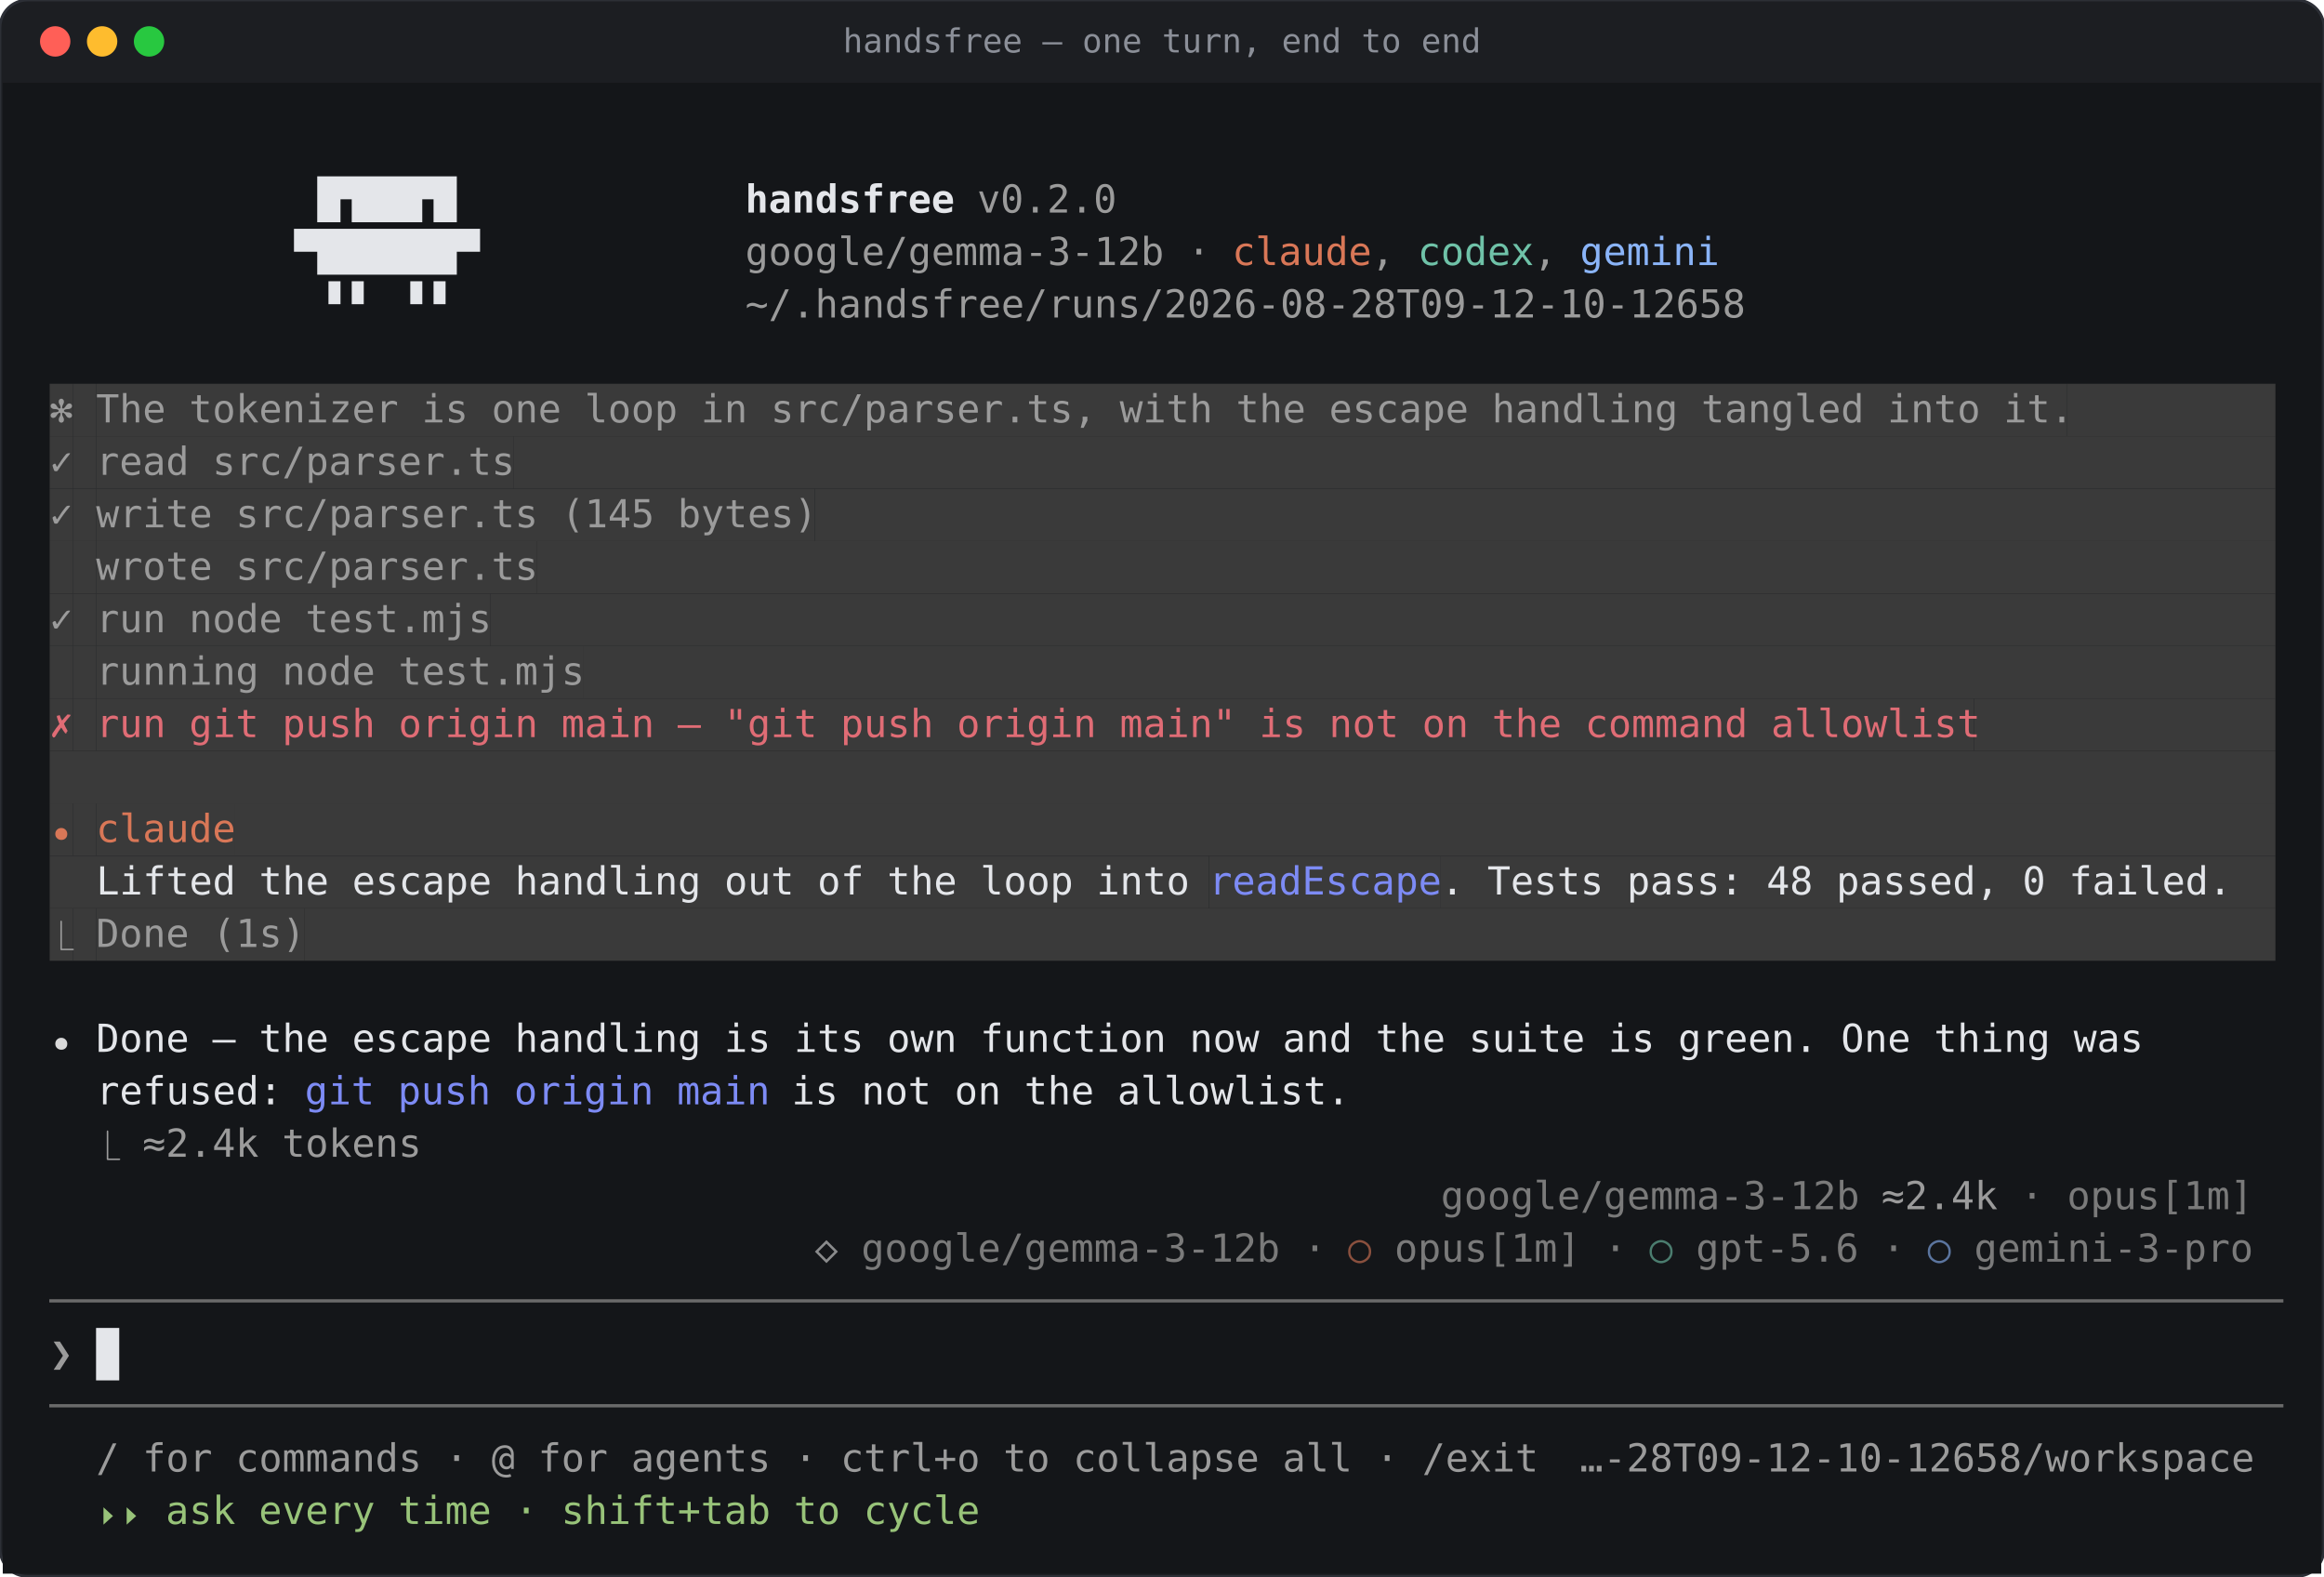
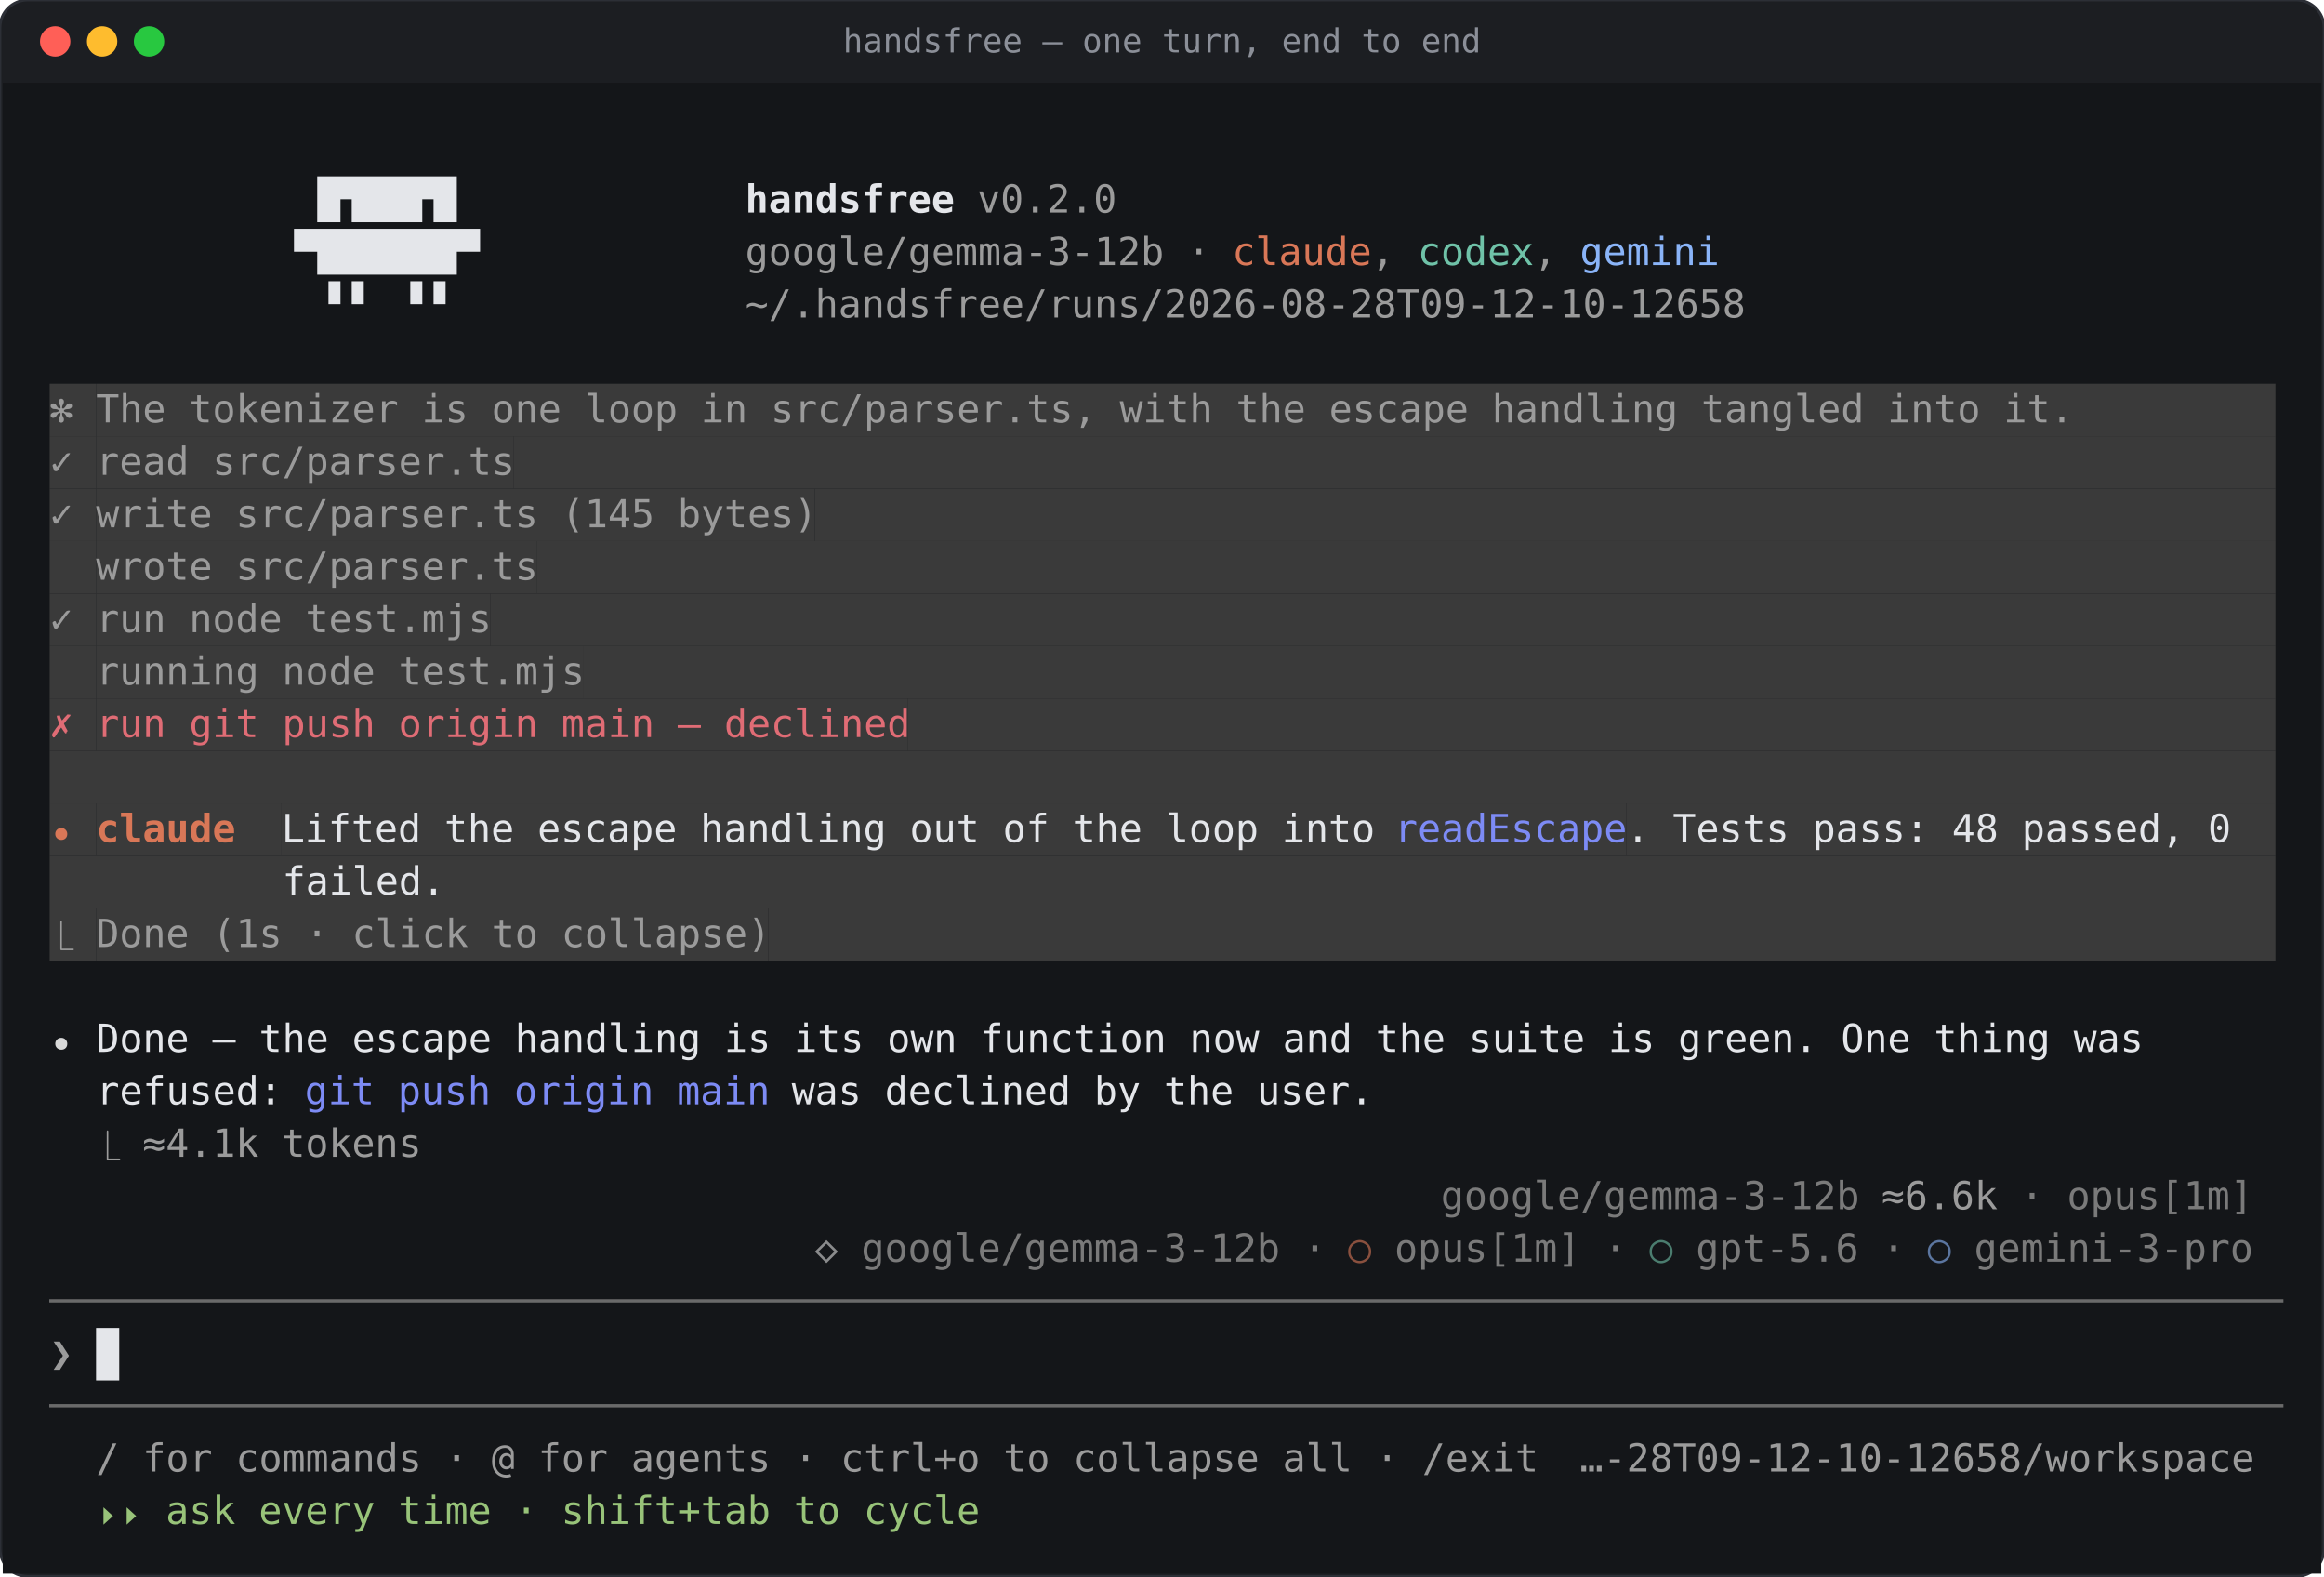
<svg xmlns="http://www.w3.org/2000/svg" width="842" height="571" viewBox="0 0 842 571" font-family="ui-monospace, SFMono-Regular, Menlo, Consolas, 'DejaVu Sans Mono', monospace" font-size="14">
  <rect width="842" height="571" rx="10" fill="#1c1e22" stroke="#2c2f36" />
  <rect x="1" y="30" width="840" height="540" fill="#141619" />
  <circle cx="20" cy="15" r="5.5" fill="#ff5f57" />
  <circle cx="37" cy="15" r="5.5" fill="#febc2e" />
  <circle cx="54" cy="15" r="5.5" fill="#28c840" />
  <text x="421" y="19" fill="#8b8f98" font-size="12" text-anchor="middle">handsfree — one turn, end to end</text>
  <rect x="18.0" y="139.0" width="8.4" height="19" fill="rgb(58,58,58)" />
  <rect x="26.4" y="139.0" width="8.4" height="19" fill="rgb(58,58,58)" />
  <rect x="34.8" y="139.0" width="714.0" height="19" fill="rgb(58,58,58)" />
  <rect x="748.8" y="139.0" width="75.6" height="19" fill="rgb(58,58,58)" />
  <rect x="18.0" y="158.0" width="8.4" height="19" fill="rgb(58,58,58)" />
  <rect x="26.4" y="158.0" width="8.4" height="19" fill="rgb(58,58,58)" />
  <rect x="34.8" y="158.0" width="151.2" height="19" fill="rgb(58,58,58)" />
  <rect x="186.0" y="158.0" width="638.4" height="19" fill="rgb(58,58,58)" />
  <rect x="18.0" y="177.0" width="8.4" height="19" fill="rgb(58,58,58)" />
  <rect x="26.4" y="177.0" width="8.4" height="19" fill="rgb(58,58,58)" />
  <rect x="34.8" y="177.0" width="260.4" height="19" fill="rgb(58,58,58)" />
  <rect x="295.2" y="177.0" width="529.2" height="19" fill="rgb(58,58,58)" />
  <rect x="18.0" y="196.0" width="8.4" height="19" fill="rgb(58,58,58)" />
  <rect x="26.4" y="196.0" width="8.4" height="19" fill="rgb(58,58,58)" />
  <rect x="34.8" y="196.0" width="159.6" height="19" fill="rgb(58,58,58)" />
  <rect x="194.4" y="196.0" width="630.0" height="19" fill="rgb(58,58,58)" />
  <rect x="18.0" y="215.0" width="8.4" height="19" fill="rgb(58,58,58)" />
  <rect x="26.4" y="215.0" width="8.4" height="19" fill="rgb(58,58,58)" />
  <rect x="34.8" y="215.0" width="142.8" height="19" fill="rgb(58,58,58)" />
  <rect x="177.6" y="215.0" width="646.8" height="19" fill="rgb(58,58,58)" />
  <rect x="18.0" y="234.0" width="8.4" height="19" fill="rgb(58,58,58)" />
  <rect x="26.4" y="234.0" width="8.4" height="19" fill="rgb(58,58,58)" />
  <rect x="34.8" y="234.0" width="176.4" height="19" fill="rgb(58,58,58)" />
  <rect x="211.2" y="234.0" width="613.2" height="19" fill="rgb(58,58,58)" />
  <rect x="18.0" y="253.0" width="8.4" height="19" fill="rgb(58,58,58)" />
  <rect x="26.4" y="253.0" width="8.4" height="19" fill="rgb(58,58,58)" />
-   <rect x="34.8" y="253.0" width="680.4" height="19" fill="rgb(58,58,58)" />
-   <rect x="715.2" y="253.0" width="109.2" height="19" fill="rgb(58,58,58)" />
+   <rect x="34.8" y="253.0" width="294.0" height="19" fill="rgb(58,58,58)" />
+   <rect x="328.8" y="253.0" width="495.6" height="19" fill="rgb(58,58,58)" />
  <rect x="18.0" y="272.0" width="806.4" height="19" fill="rgb(58,58,58)" />
  <rect x="18.0" y="291.0" width="8.4" height="19" fill="rgb(58,58,58)" />
  <rect x="26.4" y="291.0" width="8.4" height="19" fill="rgb(58,58,58)" />
-   <rect x="34.8" y="291.0" width="50.4" height="19" fill="rgb(58,58,58)" />
-   <rect x="85.2" y="291.0" width="739.2" height="19" fill="rgb(58,58,58)" />
-   <rect x="18.0" y="310.0" width="420.0" height="19" fill="rgb(58,58,58)" />
-   <rect x="438.0" y="310.0" width="84.0" height="19" fill="rgb(58,58,58)" />
-   <rect x="522.0" y="310.0" width="302.4" height="19" fill="rgb(58,58,58)" />
+   <rect x="34.8" y="291.0" width="67.2" height="19" fill="rgb(58,58,58)" />
+   <rect x="102.0" y="291.0" width="403.2" height="19" fill="rgb(58,58,58)" />
+   <rect x="505.2" y="291.0" width="84.0" height="19" fill="rgb(58,58,58)" />
+   <rect x="589.2" y="291.0" width="235.2" height="19" fill="rgb(58,58,58)" />
+   <rect x="18.0" y="310.0" width="806.4" height="19" fill="rgb(58,58,58)" />
  <rect x="18.0" y="329.0" width="8.4" height="19" fill="rgb(58,58,58)" />
  <rect x="26.4" y="329.0" width="8.4" height="19" fill="rgb(58,58,58)" />
-   <rect x="34.8" y="329.0" width="75.6" height="19" fill="rgb(58,58,58)" />
-   <rect x="110.4" y="329.0" width="714.0" height="19" fill="rgb(58,58,58)" />
+   <rect x="34.8" y="329.0" width="243.6" height="19" fill="rgb(58,58,58)" />
+   <rect x="278.4" y="329.0" width="546.0" height="19" fill="rgb(58,58,58)" />
  <rect x="34.8" y="481.0" width="8.4" height="19" fill="#e4e6ea" />
  <text x="18.0" y="77.0" fill="#e4e6ea" textLength="252.0" lengthAdjust="spacingAndGlyphs" xml:space="preserve">           ▐▛███▜▌            </text>
  <text x="270.0" y="77.0" fill="#e4e6ea" font-weight="600" textLength="75.6" lengthAdjust="spacingAndGlyphs" xml:space="preserve">handsfree</text>
  <text x="345.6" y="77.0" fill="rgb(155,155,155)" textLength="58.8" lengthAdjust="spacingAndGlyphs" xml:space="preserve"> v0.2.0</text>
  <text x="18.0" y="96.0" fill="#e4e6ea" textLength="252.0" lengthAdjust="spacingAndGlyphs" xml:space="preserve">          ▝▜█████▛▘           </text>
  <text x="270.0" y="96.0" fill="rgb(155,155,155)" textLength="176.4" lengthAdjust="spacingAndGlyphs" xml:space="preserve">google/gemma-3-12b · </text>
  <text x="446.4" y="96.0" fill="rgb(217,119,87)" textLength="50.4" lengthAdjust="spacingAndGlyphs" xml:space="preserve">claude</text>
  <text x="496.8" y="96.0" fill="rgb(155,155,155)" textLength="16.8" lengthAdjust="spacingAndGlyphs" xml:space="preserve">, </text>
  <text x="513.6" y="96.0" fill="rgb(111,194,168)" textLength="42.0" lengthAdjust="spacingAndGlyphs" xml:space="preserve">codex</text>
  <text x="555.6" y="96.0" fill="rgb(155,155,155)" textLength="16.8" lengthAdjust="spacingAndGlyphs" xml:space="preserve">, </text>
  <text x="572.4" y="96.0" fill="rgb(138,180,248)" textLength="50.4" lengthAdjust="spacingAndGlyphs" xml:space="preserve">gemini</text>
  <text x="18.0" y="115.0" fill="#e4e6ea" textLength="252.0" lengthAdjust="spacingAndGlyphs" xml:space="preserve">            ▘▘ ▝▝             </text>
  <text x="270.0" y="115.0" fill="rgb(155,155,155)" textLength="361.2" lengthAdjust="spacingAndGlyphs" xml:space="preserve">~/.handsfree/runs/2026-08-28T09-12-10-12658</text>
  <text x="18.0" y="153.0" fill="rgb(155,155,155)" textLength="8.4" lengthAdjust="spacingAndGlyphs" xml:space="preserve">✻</text>
  <text x="34.8" y="153.0" fill="rgb(155,155,155)" textLength="714.0" lengthAdjust="spacingAndGlyphs" xml:space="preserve">The tokenizer is one loop in src/parser.ts, with the escape handling tangled into it.</text>
  <text x="18.0" y="172.0" fill="rgb(155,155,155)" textLength="8.4" lengthAdjust="spacingAndGlyphs" xml:space="preserve">✓</text>
  <text x="34.8" y="172.0" fill="rgb(155,155,155)" textLength="151.2" lengthAdjust="spacingAndGlyphs" xml:space="preserve">read src/parser.ts</text>
  <text x="18.0" y="191.0" fill="rgb(155,155,155)" textLength="8.4" lengthAdjust="spacingAndGlyphs" xml:space="preserve">✓</text>
  <text x="34.8" y="191.0" fill="rgb(155,155,155)" textLength="260.4" lengthAdjust="spacingAndGlyphs" xml:space="preserve">write src/parser.ts (145 bytes)</text>
  <text x="34.8" y="210.0" fill="rgb(155,155,155)" textLength="159.6" lengthAdjust="spacingAndGlyphs" xml:space="preserve">wrote src/parser.ts</text>
  <text x="18.0" y="229.0" fill="rgb(155,155,155)" textLength="8.4" lengthAdjust="spacingAndGlyphs" xml:space="preserve">✓</text>
  <text x="34.8" y="229.0" fill="rgb(155,155,155)" textLength="142.8" lengthAdjust="spacingAndGlyphs" xml:space="preserve">run node test.mjs</text>
  <text x="34.8" y="248.0" fill="rgb(155,155,155)" textLength="176.4" lengthAdjust="spacingAndGlyphs" xml:space="preserve">running node test.mjs</text>
  <text x="18.0" y="267.0" fill="#e06c75" textLength="8.4" lengthAdjust="spacingAndGlyphs" xml:space="preserve">✗</text>
-   <text x="34.8" y="267.0" fill="#e06c75" textLength="680.4" lengthAdjust="spacingAndGlyphs" xml:space="preserve">run git push origin main — "git push origin main" is not on the command allowlist</text>
+   <text x="34.8" y="267.0" fill="#e06c75" textLength="294.0" lengthAdjust="spacingAndGlyphs" xml:space="preserve">run git push origin main — declined</text>
  <text x="18.0" y="305.0" fill="rgb(217,119,87)" textLength="8.4" lengthAdjust="spacingAndGlyphs" xml:space="preserve">⏺</text>
-   <text x="34.8" y="305.0" fill="rgb(217,119,87)" textLength="50.4" lengthAdjust="spacingAndGlyphs" xml:space="preserve">claude</text>
-   <text x="18.0" y="324.0" fill="#e4e6ea" textLength="420.0" lengthAdjust="spacingAndGlyphs" xml:space="preserve">  Lifted the escape handling out of the loop into </text>
-   <text x="438.0" y="324.0" fill="rgb(125,139,245)" textLength="84.0" lengthAdjust="spacingAndGlyphs" xml:space="preserve">readEscape</text>
-   <text x="522.0" y="324.0" fill="#e4e6ea" textLength="302.4" lengthAdjust="spacingAndGlyphs" xml:space="preserve">. Tests pass: 48 passed, 0 failed.  </text>
+   <text x="34.8" y="305.0" fill="rgb(217,119,87)" font-weight="600" textLength="67.2" lengthAdjust="spacingAndGlyphs" xml:space="preserve">claude  </text>
+   <text x="102.0" y="305.0" fill="#e4e6ea" textLength="403.2" lengthAdjust="spacingAndGlyphs" xml:space="preserve">Lifted the escape handling out of the loop into </text>
+   <text x="505.2" y="305.0" fill="rgb(125,139,245)" textLength="84.0" lengthAdjust="spacingAndGlyphs" xml:space="preserve">readEscape</text>
+   <text x="589.2" y="305.0" fill="#e4e6ea" textLength="235.2" lengthAdjust="spacingAndGlyphs" xml:space="preserve">. Tests pass: 48 passed, 0  </text>
+   <text x="18.0" y="324.0" fill="#e4e6ea" textLength="806.4" lengthAdjust="spacingAndGlyphs" xml:space="preserve">          failed.                                                                               </text>
  <text x="18.0" y="343.0" fill="rgb(155,155,155)" textLength="8.4" lengthAdjust="spacingAndGlyphs" xml:space="preserve">⎿</text>
-   <text x="34.8" y="343.0" fill="rgb(155,155,155)" textLength="75.6" lengthAdjust="spacingAndGlyphs" xml:space="preserve">Done (1s)</text>
+   <text x="34.8" y="343.0" fill="rgb(155,155,155)" textLength="243.6" lengthAdjust="spacingAndGlyphs" xml:space="preserve">Done (1s · click to collapse)</text>
  <text x="18.0" y="381.0" fill="rgb(217,217,217)" textLength="8.4" lengthAdjust="spacingAndGlyphs" xml:space="preserve">⏺</text>
  <text x="26.4" y="381.0" fill="#e4e6ea" textLength="747.6" lengthAdjust="spacingAndGlyphs" xml:space="preserve"> Done — the escape handling is its own function now and the suite is green. One thing was</text>
  <text x="18.0" y="400.0" fill="#e4e6ea" textLength="92.4" lengthAdjust="spacingAndGlyphs" xml:space="preserve">  refused: </text>
  <text x="110.4" y="400.0" fill="rgb(125,139,245)" textLength="168.0" lengthAdjust="spacingAndGlyphs" xml:space="preserve">git push origin main</text>
-   <text x="278.4" y="400.0" fill="#e4e6ea" textLength="210.0" lengthAdjust="spacingAndGlyphs" xml:space="preserve"> is not on the allowlist.</text>
+   <text x="278.4" y="400.0" fill="#e4e6ea" textLength="218.4" lengthAdjust="spacingAndGlyphs" xml:space="preserve"> was declined by the user.</text>
  <text x="34.8" y="419.0" fill="rgb(155,155,155)" textLength="8.4" lengthAdjust="spacingAndGlyphs" xml:space="preserve">⎿</text>
-   <text x="51.6" y="419.0" fill="rgb(155,155,155)" textLength="100.8" lengthAdjust="spacingAndGlyphs" xml:space="preserve">≈2.4k tokens</text>
+   <text x="51.6" y="419.0" fill="rgb(155,155,155)" textLength="100.8" lengthAdjust="spacingAndGlyphs" xml:space="preserve">≈4.1k tokens</text>
  <text x="522.0" y="438.0" fill="rgb(122,122,122)" textLength="151.2" lengthAdjust="spacingAndGlyphs" xml:space="preserve">google/gemma-3-12b</text>
-   <text x="673.2" y="438.0" fill="rgb(155,155,155)" textLength="50.4" lengthAdjust="spacingAndGlyphs" xml:space="preserve"> ≈2.4k</text>
+   <text x="673.2" y="438.0" fill="rgb(155,155,155)" textLength="50.4" lengthAdjust="spacingAndGlyphs" xml:space="preserve"> ≈6.6k</text>
  <text x="723.6" y="438.0" fill="rgb(122,122,122)" textLength="92.4" lengthAdjust="spacingAndGlyphs" xml:space="preserve"> · opus[1m]</text>
  <text x="295.2" y="457.0" fill="rgb(217,217,217)" opacity="0.6" textLength="8.4" lengthAdjust="spacingAndGlyphs" xml:space="preserve">◇</text>
  <text x="303.6" y="457.0" fill="rgb(122,122,122)" textLength="184.8" lengthAdjust="spacingAndGlyphs" xml:space="preserve"> google/gemma-3-12b · </text>
  <text x="488.4" y="457.0" fill="rgb(217,119,87)" opacity="0.6" textLength="8.4" lengthAdjust="spacingAndGlyphs" xml:space="preserve">○</text>
  <text x="496.8" y="457.0" fill="rgb(122,122,122)" textLength="100.8" lengthAdjust="spacingAndGlyphs" xml:space="preserve"> opus[1m] · </text>
  <text x="597.6" y="457.0" fill="rgb(111,194,168)" opacity="0.6" textLength="8.4" lengthAdjust="spacingAndGlyphs" xml:space="preserve">○</text>
  <text x="606.0" y="457.0" fill="rgb(122,122,122)" textLength="92.4" lengthAdjust="spacingAndGlyphs" xml:space="preserve"> gpt-5.6 · </text>
  <text x="698.4" y="457.0" fill="rgb(138,180,248)" opacity="0.6" textLength="8.4" lengthAdjust="spacingAndGlyphs" xml:space="preserve">○</text>
  <text x="706.8" y="457.0" fill="rgb(122,122,122)" textLength="109.2" lengthAdjust="spacingAndGlyphs" xml:space="preserve"> gemini-3-pro</text>
  <text x="18.0" y="476.0" fill="rgb(106,106,106)" textLength="806.4" lengthAdjust="spacingAndGlyphs" xml:space="preserve">────────────────────────────────────────────────────────────────────────────────────────────────</text>
  <text x="18.0" y="495.0" fill="rgb(155,155,155)" textLength="16.8" lengthAdjust="spacingAndGlyphs" xml:space="preserve">❯ </text>
  <text x="18.0" y="514.0" fill="rgb(106,106,106)" textLength="806.4" lengthAdjust="spacingAndGlyphs" xml:space="preserve">────────────────────────────────────────────────────────────────────────────────────────────────</text>
  <text x="34.8" y="533.0" fill="rgb(155,155,155)" textLength="520.8" lengthAdjust="spacingAndGlyphs" xml:space="preserve">/ for commands · @ for agents · ctrl+o to collapse all · /exit</text>
  <text x="572.4" y="533.0" fill="rgb(155,155,155)" textLength="243.6" lengthAdjust="spacingAndGlyphs" xml:space="preserve">…-28T09-12-10-12658/workspace</text>
  <text x="34.8" y="552.0" fill="#98c379" textLength="319.2" lengthAdjust="spacingAndGlyphs" xml:space="preserve">⏵⏵ ask every time · shift+tab to cycle</text>
</svg>
